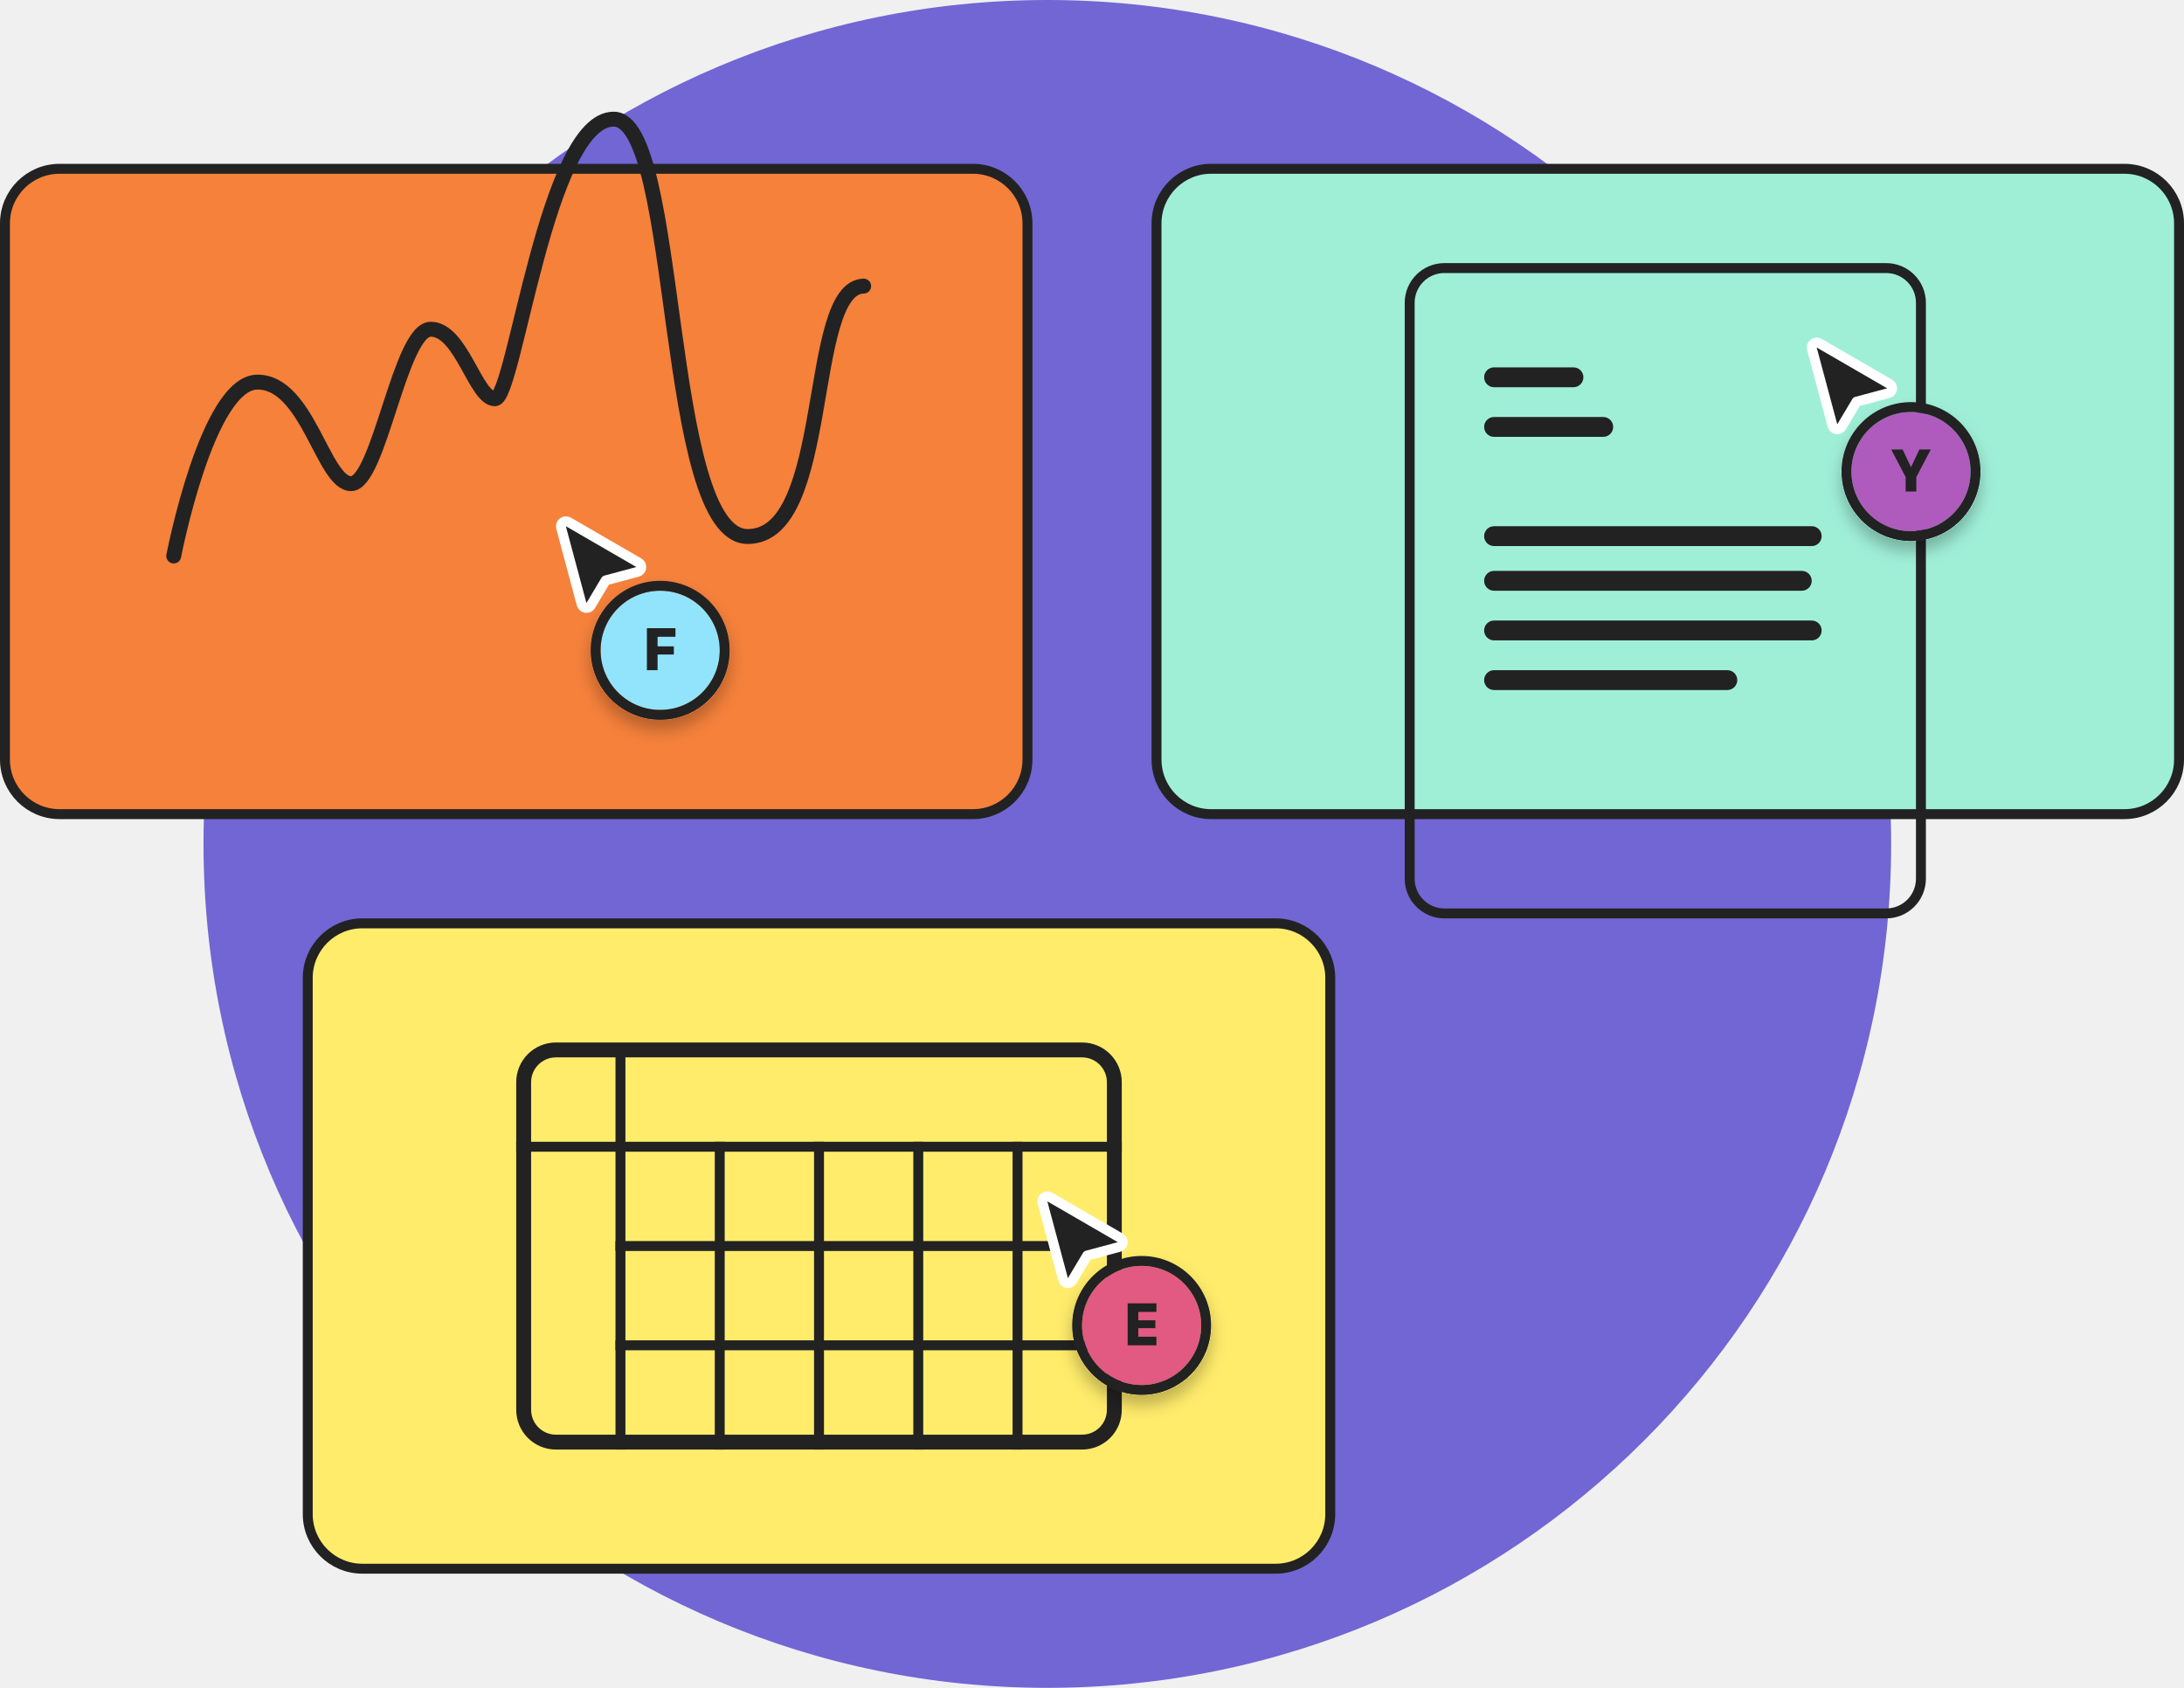
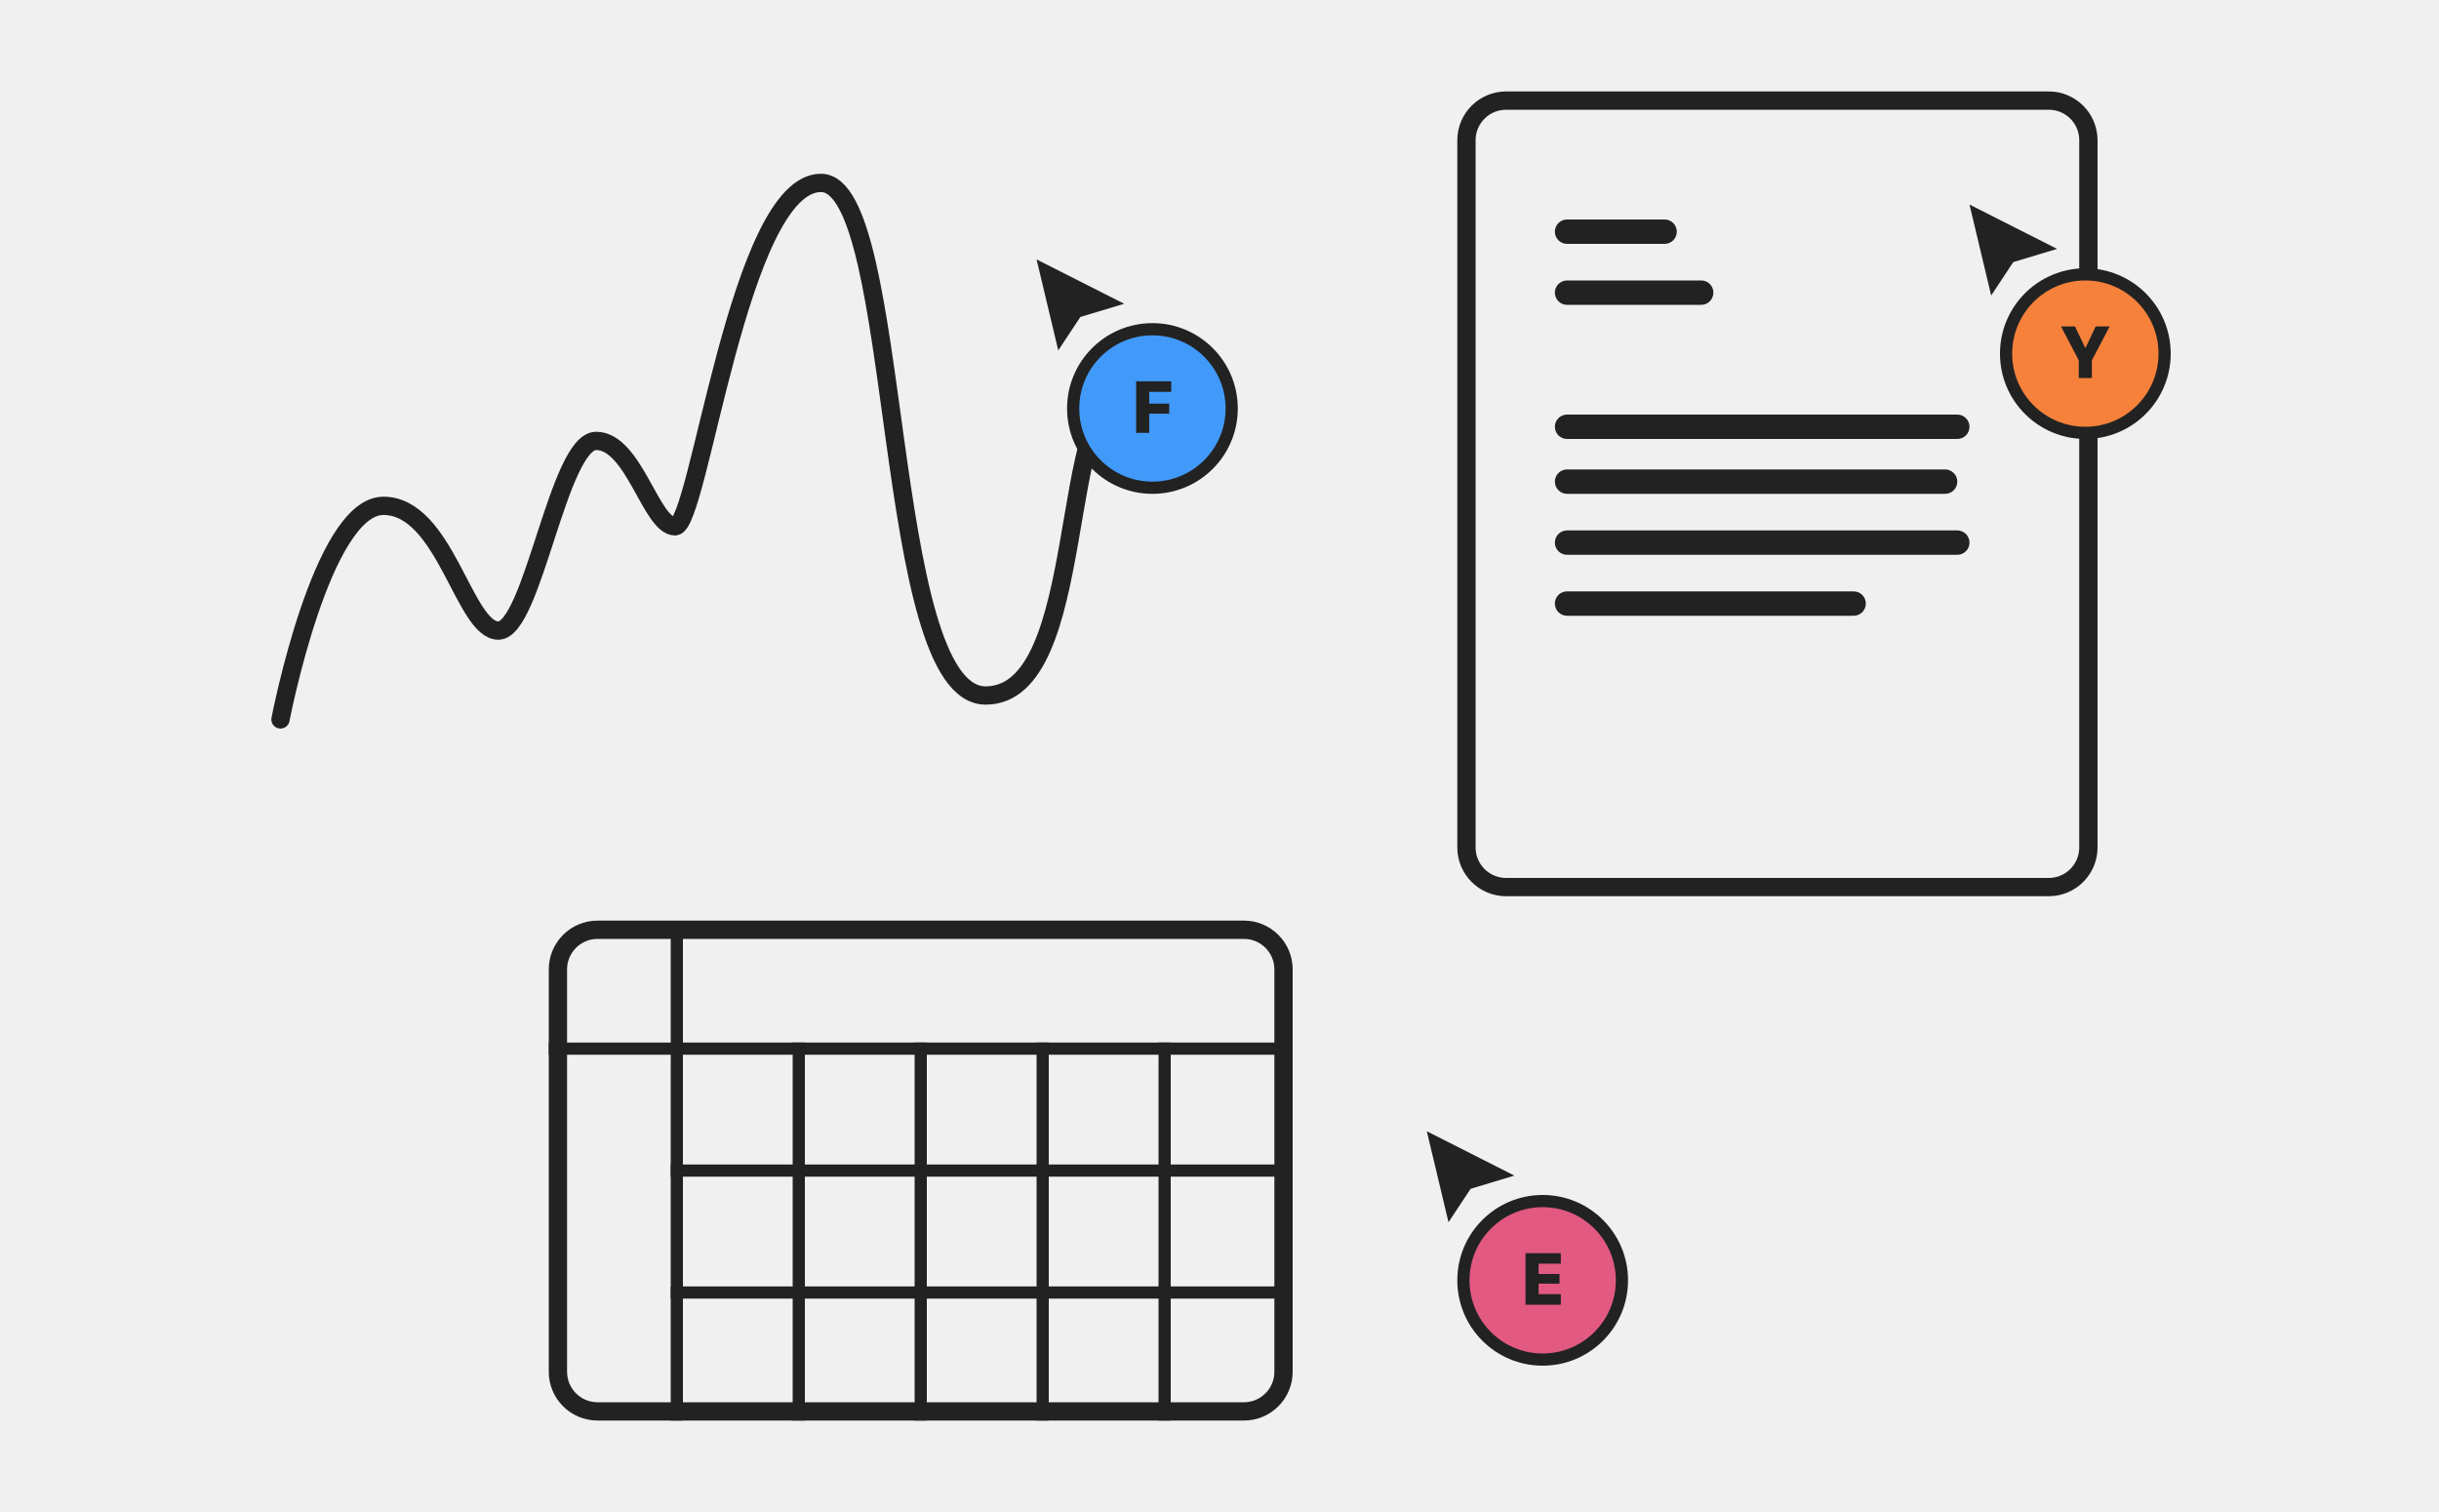
- <svg xmlns="http://www.w3.org/2000/svg" width="440" height="340" viewBox="0 0 440 340" fill="none">
-   <circle cx="211" cy="170" r="170" fill="#7166D3" />
-   <rect x="1" y="34" width="206" height="130" rx="11" fill="#F5813B" stroke="#222222" stroke-width="2" />
-   <g filter="url(#filter0_d_300_7716)">
-     <circle cx="133" cy="131" r="12" fill="#92E4FD" />
-     <circle cx="133" cy="131" r="13" stroke="#222222" stroke-width="2" />
-   </g>
-   <path d="M130.328 135H132.479V131.848H135.754V130.201H132.479V128.273H136.082V126.545H130.328V135Z" fill="#222222" />
-   <path d="M117.179 121.728C117.283 122.116 117.609 122.404 118.007 122.46C118.405 122.515 118.798 122.327 119.004 121.982L122.03 116.912L128.462 115.189C128.853 115.084 129.142 114.755 129.195 114.354C129.248 113.953 129.054 113.56 128.704 113.358L114.501 105.135C114.151 104.932 113.713 104.96 113.392 105.206C113.071 105.452 112.929 105.868 113.034 106.259L117.179 121.728Z" fill="#222222" stroke="white" stroke-width="2" stroke-linejoin="round" />
-   <path d="M35 112C35 112 41.753 76.968 51.883 76.968C62.012 76.968 65.107 97.427 70.735 97.427C76.362 97.427 80.583 66.319 86.773 66.319C92.964 66.319 95.777 80.331 99.717 80.331C103.656 80.331 110.128 24 123.634 24C137.14 24 133.482 108.076 150.646 108.076C167.81 108.076 162.182 57.911 174 57.631" stroke="#222222" stroke-width="3" stroke-linecap="round" />
-   <rect x="233" y="34" width="206" height="130" rx="11" fill="#9FEFD7" stroke="#222222" stroke-width="2" />
-   <rect x="284" y="54" width="103" height="130" rx="7" stroke="#222222" stroke-width="2" />
-   <rect x="299" y="74" width="20" height="4" rx="2" fill="#222222" />
-   <rect x="299" y="84" width="26" height="4" rx="2" fill="#222222" />
-   <rect x="299" y="106" width="68" height="4" rx="2" fill="#222222" />
-   <rect x="299" y="115" width="66" height="4" rx="2" fill="#222222" />
-   <rect x="299" y="125" width="68" height="4" rx="2" fill="#222222" />
-   <rect x="299" y="135" width="51" height="4" rx="2" fill="#222222" />
-   <g filter="url(#filter1_d_300_7716)">
-     <circle cx="385" cy="95" r="12" fill="#AF5BBD" />
-     <circle cx="385" cy="95" r="13" stroke="#222222" stroke-width="2" />
-   </g>
-   <path d="M383.922 99H386.072V96.1L388.99 90.545H386.693L385.059 93.996H384.947L383.307 90.545H381.01L383.922 96.1V99Z" fill="#222222" />
-   <path d="M369.179 85.728C369.283 86.116 369.609 86.404 370.007 86.46C370.405 86.515 370.798 86.327 371.004 85.982L374.03 80.912L380.462 79.189C380.853 79.084 381.142 78.755 381.195 78.354C381.248 77.954 381.054 77.56 380.704 77.358L366.501 69.135C366.151 68.932 365.713 68.96 365.392 69.206C365.071 69.452 364.929 69.868 365.034 70.259L369.179 85.728Z" fill="#222222" stroke="white" stroke-width="2" stroke-linejoin="round" />
-   <rect x="62" y="186" width="206" height="130" rx="11" fill="#FFEC6B" stroke="#222222" stroke-width="2" />
-   <rect x="224.5" y="211.5" width="79" height="119" rx="6.5" transform="rotate(90 224.5 211.5)" stroke="#222222" stroke-width="3" />
-   <rect x="124" y="212" width="2" height="80" fill="#222222" />
-   <rect x="144" y="230" width="2" height="62" fill="#222222" />
-   <rect x="164" y="230" width="2" height="62" fill="#222222" />
-   <rect x="184" y="230" width="2" height="62" fill="#222222" />
-   <rect x="204" y="230" width="2" height="62" fill="#222222" />
-   <rect x="226" y="230" width="2" height="122" transform="rotate(90 226 230)" fill="#222222" />
-   <rect x="226" y="250" width="2" height="102" transform="rotate(90 226 250)" fill="#222222" />
-   <rect x="226" y="270" width="2" height="102" transform="rotate(90 226 270)" fill="#222222" />
-   <g filter="url(#filter2_d_300_7716)">
-     <circle cx="230" cy="267" r="12" fill="#E25982" />
-     <circle cx="230" cy="267" r="13" stroke="#222222" stroke-width="2" />
-   </g>
-   <path d="M227.182 271H232.977V269.271H229.332V267.543H232.76V265.961H229.332V264.273H232.977V262.545H227.182V271Z" fill="#222222" />
-   <path d="M214.179 257.728C214.283 258.116 214.609 258.404 215.007 258.46C215.405 258.515 215.798 258.327 216.004 257.982L219.03 252.912L225.462 251.189C225.853 251.084 226.142 250.755 226.195 250.354C226.248 249.953 226.054 249.56 225.704 249.358L211.501 241.135C211.151 240.932 210.713 240.96 210.392 241.206C210.071 241.452 209.929 241.868 210.034 242.259L214.179 257.728Z" fill="#222222" stroke="white" stroke-width="2" stroke-linejoin="round" />
-   <defs>
-     <filter id="filter0_d_300_7716" x="116" y="116" width="34" height="34" filterUnits="userSpaceOnUse" color-interpolation-filters="sRGB">
-       <feFlood flood-opacity="0" result="BackgroundImageFix" />
-       <feColorMatrix in="SourceAlpha" type="matrix" values="0 0 0 0 0 0 0 0 0 0 0 0 0 0 0 0 0 0 127 0" result="hardAlpha" />
-       <feOffset dy="2" />
-       <feGaussianBlur stdDeviation="1.5" />
-       <feComposite in2="hardAlpha" operator="out" />
-       <feColorMatrix type="matrix" values="0 0 0 0 0 0 0 0 0 0 0 0 0 0 0 0 0 0 0.25 0" />
-       <feBlend mode="normal" in2="BackgroundImageFix" result="effect1_dropShadow_300_7716" />
-       <feBlend mode="normal" in="SourceGraphic" in2="effect1_dropShadow_300_7716" result="shape" />
-     </filter>
-     <filter id="filter1_d_300_7716" x="368" y="80" width="34" height="34" filterUnits="userSpaceOnUse" color-interpolation-filters="sRGB">
-       <feFlood flood-opacity="0" result="BackgroundImageFix" />
-       <feColorMatrix in="SourceAlpha" type="matrix" values="0 0 0 0 0 0 0 0 0 0 0 0 0 0 0 0 0 0 127 0" result="hardAlpha" />
-       <feOffset dy="2" />
-       <feGaussianBlur stdDeviation="1.5" />
-       <feComposite in2="hardAlpha" operator="out" />
-       <feColorMatrix type="matrix" values="0 0 0 0 0 0 0 0 0 0 0 0 0 0 0 0 0 0 0.25 0" />
-       <feBlend mode="normal" in2="BackgroundImageFix" result="effect1_dropShadow_300_7716" />
-       <feBlend mode="normal" in="SourceGraphic" in2="effect1_dropShadow_300_7716" result="shape" />
-     </filter>
-     <filter id="filter2_d_300_7716" x="213" y="252" width="34" height="34" filterUnits="userSpaceOnUse" color-interpolation-filters="sRGB">
-       <feFlood flood-opacity="0" result="BackgroundImageFix" />
-       <feColorMatrix in="SourceAlpha" type="matrix" values="0 0 0 0 0 0 0 0 0 0 0 0 0 0 0 0 0 0 127 0" result="hardAlpha" />
-       <feOffset dy="2" />
-       <feGaussianBlur stdDeviation="1.5" />
-       <feComposite in2="hardAlpha" operator="out" />
-       <feColorMatrix type="matrix" values="0 0 0 0 0 0 0 0 0 0 0 0 0 0 0 0 0 0 0.25 0" />
-       <feBlend mode="normal" in2="BackgroundImageFix" result="effect1_dropShadow_300_7716" />
-       <feBlend mode="normal" in="SourceGraphic" in2="effect1_dropShadow_300_7716" result="shape" />
-     </filter>
-   </defs>
+ <svg xmlns="http://www.w3.org/2000/svg" width="400" height="248" viewBox="0 0 400 248" fill="none">
+   <path d="M46 118C46 118 52.753 82.968 62.883 82.968C73.012 82.968 76.107 103.427 81.735 103.427C87.362 103.427 91.583 72.319 97.773 72.319C103.964 72.319 106.777 86.331 110.717 86.331C114.656 86.331 121.128 30 134.634 30C148.14 30 144.482 114.076 161.646 114.076C178.81 114.076 173.182 63.911 185 63.631" stroke="#222222" stroke-width="3" stroke-linecap="round" />
+   <rect x="240.5" y="16.5" width="102" height="129" rx="6.5" stroke="#222222" stroke-width="3" />
+   <rect x="255" y="36" width="20" height="4" rx="2" fill="#222222" />
+   <rect x="255" y="46" width="26" height="4" rx="2" fill="#222222" />
+   <rect x="255" y="68" width="68" height="4" rx="2" fill="#222222" />
+   <rect x="255" y="77" width="66" height="4" rx="2" fill="#222222" />
+   <rect x="255" y="87" width="68" height="4" rx="2" fill="#222222" />
+   <rect x="255" y="97" width="51" height="4" rx="2" fill="#222222" />
+   <circle cx="342" cy="58" r="13" fill="#F5813B" stroke="#222222" stroke-width="2" />
+   <path d="M340.922 62H343.072V59.1L345.99 53.545H343.693L342.059 56.996H341.947L340.307 53.545H338.01L340.922 59.1V62Z" fill="#222222" />
+   <path fill-rule="evenodd" clip-rule="evenodd" d="M326.556 48.469L323 33.55L337.365 40.824L330.206 42.98L330.08 43.142L326.556 48.469Z" fill="#222222" />
+   <rect x="210.5" y="152.5" width="79" height="119" rx="6.5" transform="rotate(90 210.5 152.5)" stroke="#222222" stroke-width="3" />
+   <rect x="110" y="153" width="2" height="80" fill="#222222" />
+   <rect x="130" y="171" width="2" height="62" fill="#222222" />
+   <rect x="150" y="171" width="2" height="62" fill="#222222" />
+   <rect x="170" y="171" width="2" height="62" fill="#222222" />
+   <rect x="190" y="171" width="2" height="62" fill="#222222" />
+   <rect x="212" y="171" width="2" height="122" transform="rotate(90 212 171)" fill="#222222" />
+   <rect x="212" y="191" width="2" height="102" transform="rotate(90 212 191)" fill="#222222" />
+   <rect x="212" y="211" width="2" height="102" transform="rotate(90 212 211)" fill="#222222" />
+   <circle cx="253" cy="210" r="13" fill="#E25982" stroke="#222222" stroke-width="2" />
+   <path d="M250.182 214H255.977V212.271H252.332V210.543H255.76V208.961H252.332V207.273H255.977V205.545H250.182V214Z" fill="#222222" />
+   <path fill-rule="evenodd" clip-rule="evenodd" d="M237.556 200.469L234 185.55L248.365 192.824L241.206 194.98L241.08 195.142L237.556 200.469Z" fill="#222222" />
+   <circle cx="189" cy="67" r="13" fill="#419AF9" stroke="#222222" stroke-width="2" />
+   <path d="M186.328 71H188.479V67.848H191.754V66.201H188.479V64.273H192.082V62.545H186.328V71Z" fill="#222222" />
+   <path fill-rule="evenodd" clip-rule="evenodd" d="M173.556 57.469L170 42.55L184.365 49.824L177.206 51.98L177.08 52.142L173.556 57.469Z" fill="#222222" />
</svg>
